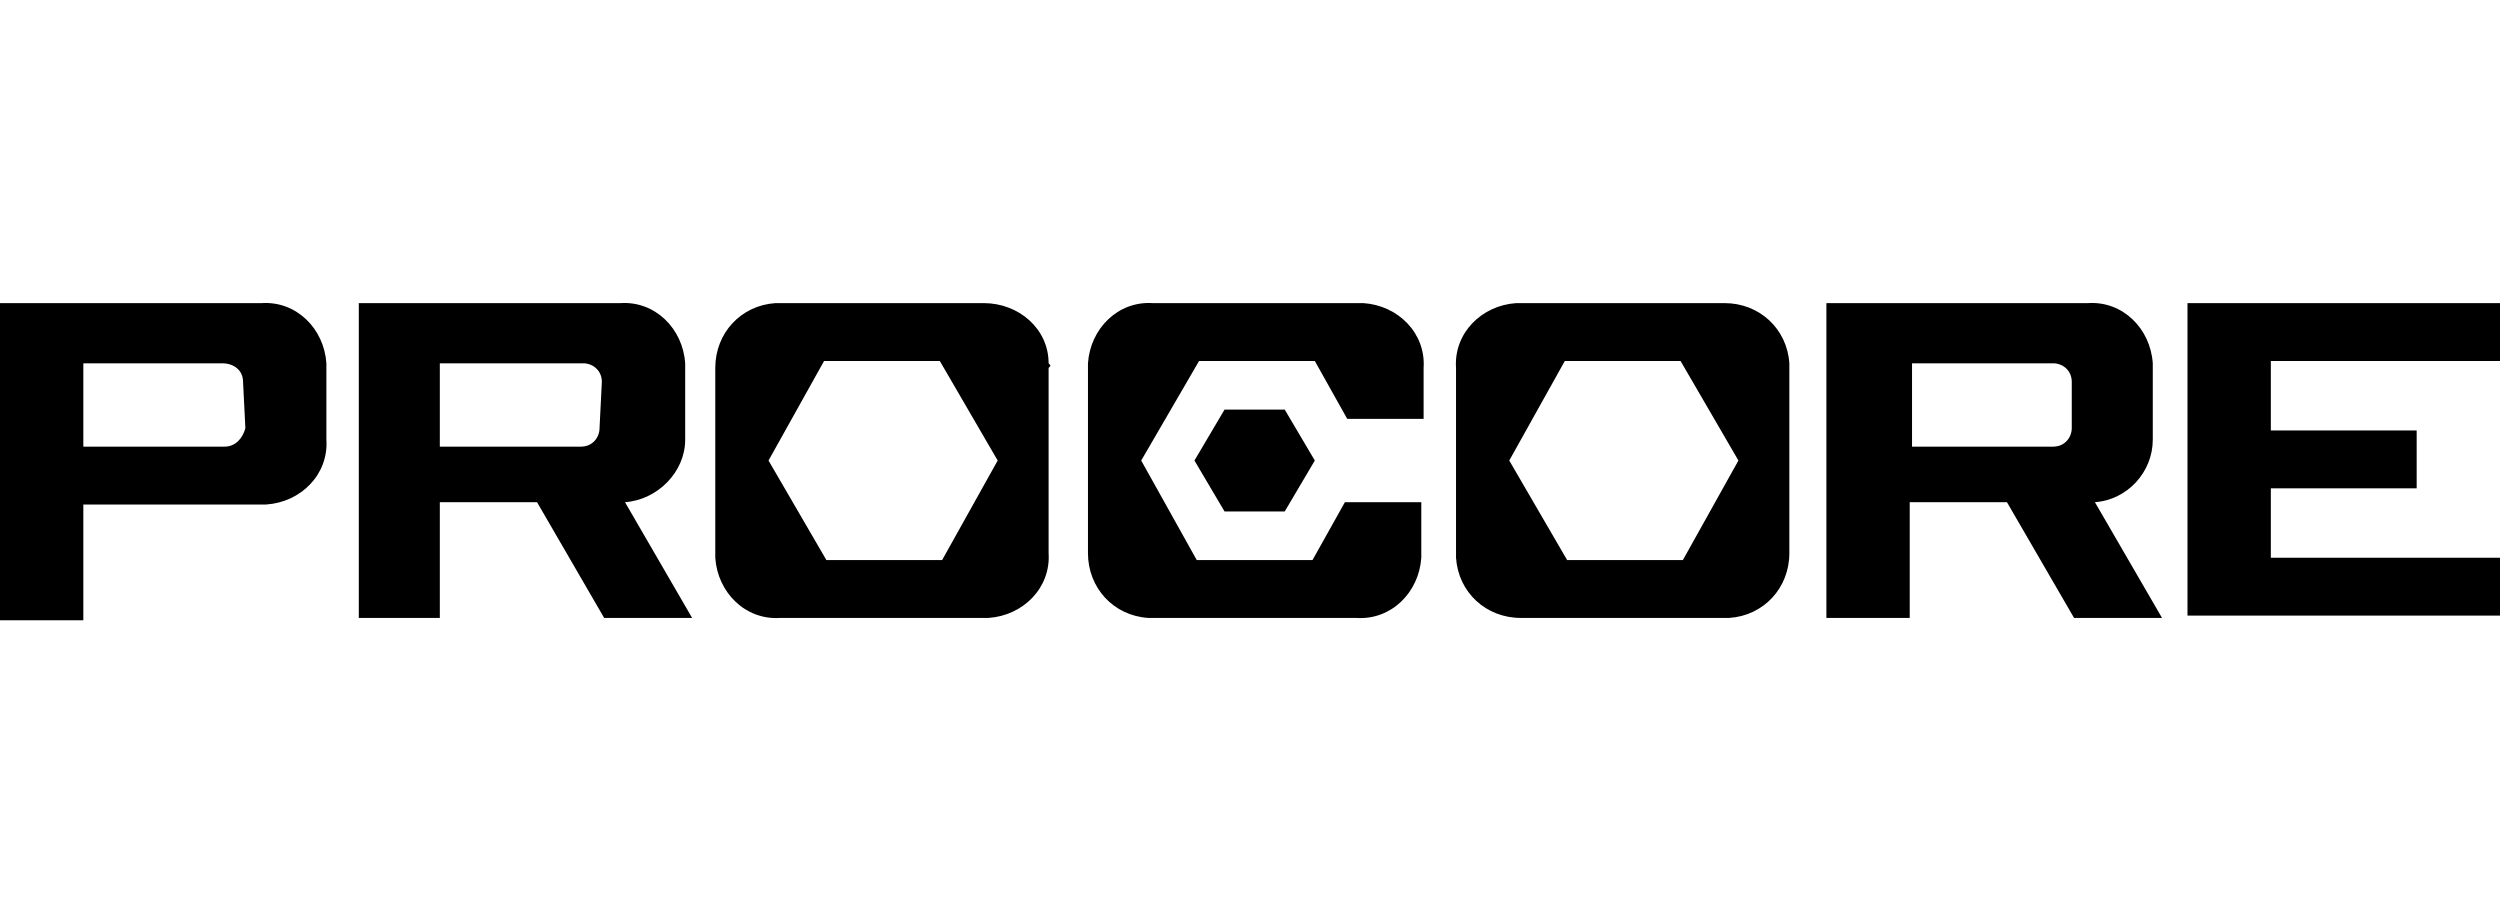
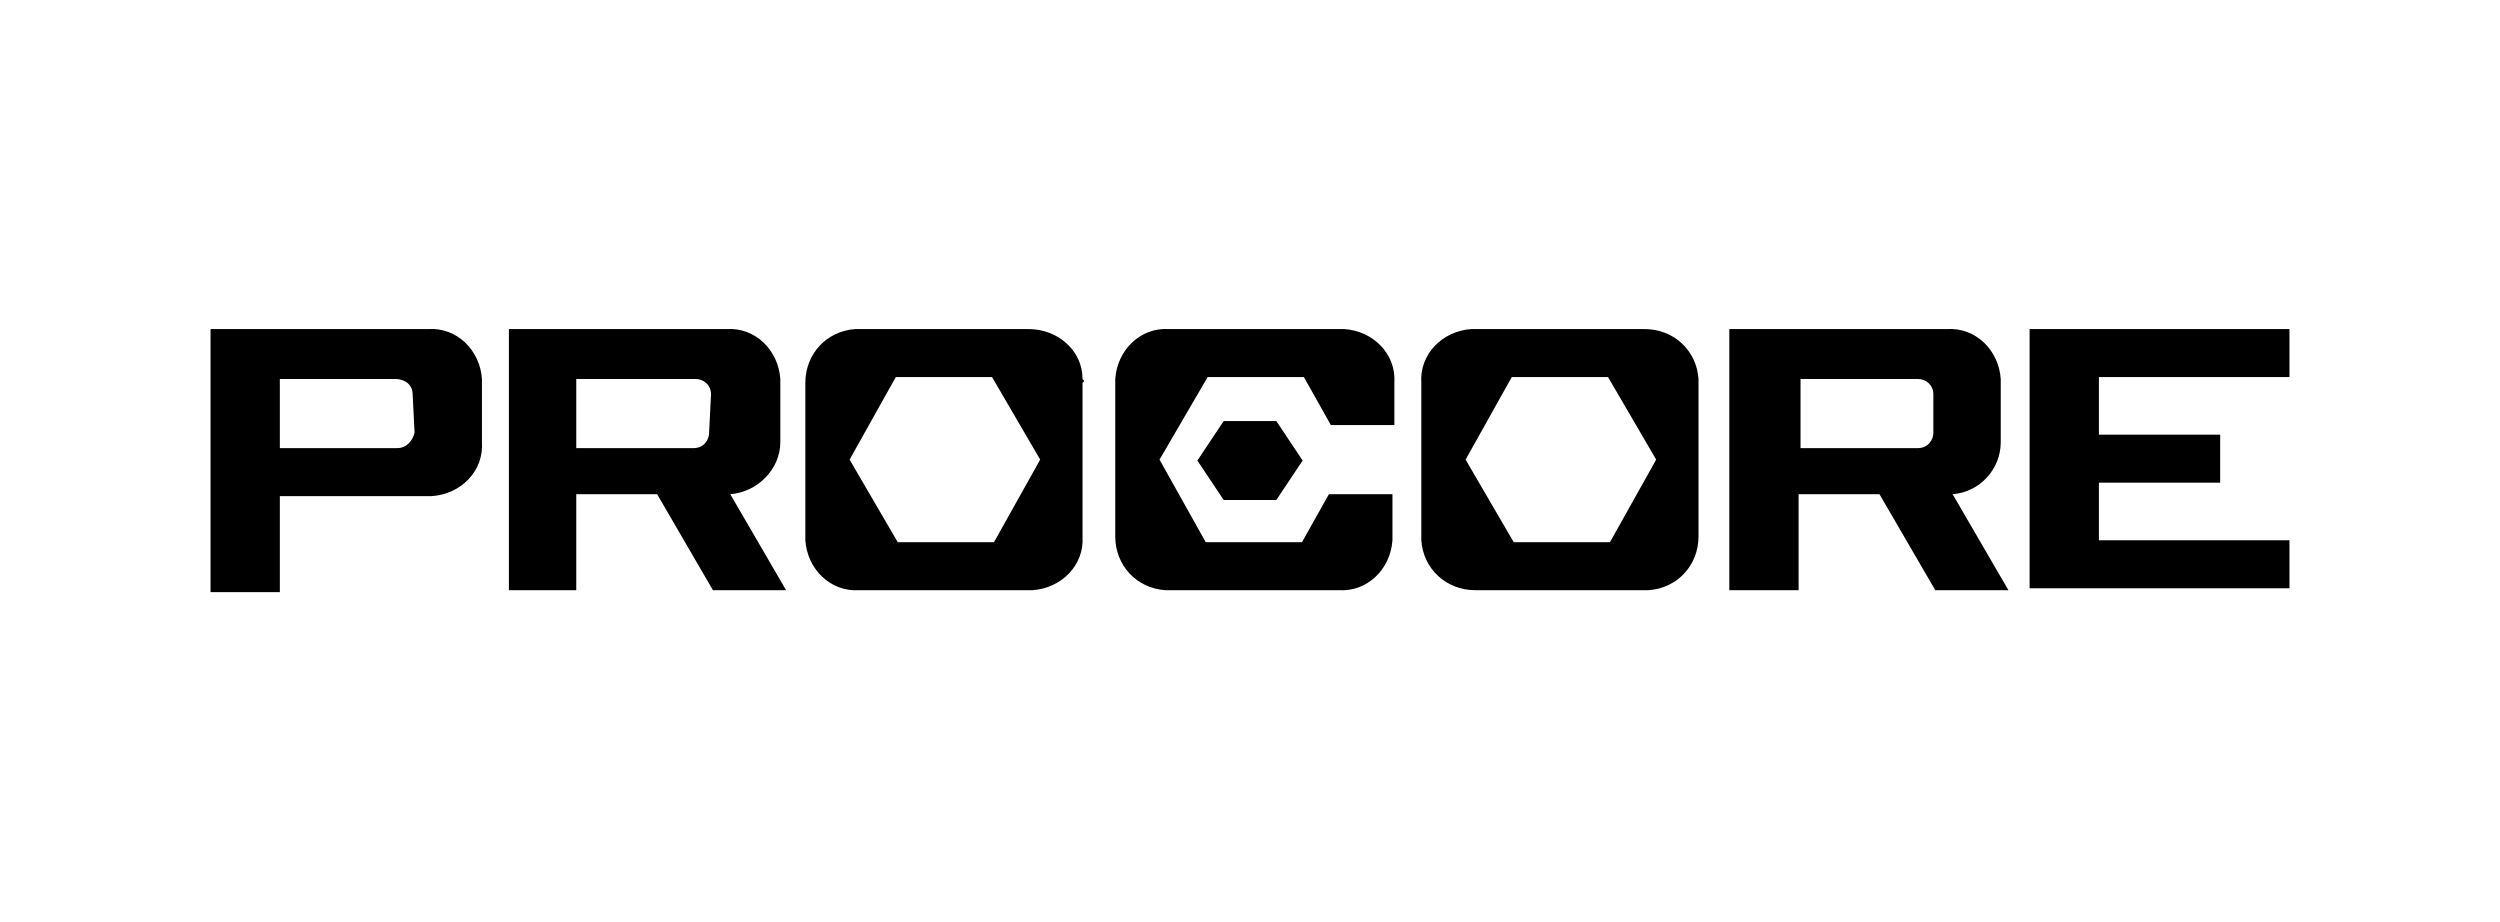
- <svg xmlns="http://www.w3.org/2000/svg" height="70" viewBox="0 0 108 13.6" width="190">
-   <path id="_Compound_Path_" d="M94.5,0H108v2.5h-9.9v3h6.3v2.5h-6.3v3h9.9v2.5H94.5V0z M45.3,2.8v8c0.1,1.5-1.1,2.7-2.6,2.8  c-0.1,0-0.1,0-0.2,0h-8.8c-1.5,0.1-2.7-1.1-2.8-2.6c0-0.1,0-0.1,0-0.2v-8c0-1.5,1.1-2.7,2.6-2.8c0.1,0,0.1,0,0.2,0h8.8  C44,0,45.3,1.1,45.3,2.6C45.4,2.7,45.4,2.7,45.3,2.8z M43.1,6.8l-2.5-4.3h-5l-2.4,4.3l2.5,4.3h5L43.1,6.8z M90.5,8.6l2.9,5h-3.8  l-2.9-5h-4.2v5h-3.6V0h11.3c1.5-0.1,2.7,1.1,2.8,2.6c0,0.1,0,0.1,0,0.2v3.1C93,7.3,91.9,8.5,90.5,8.6z M89.5,3.4  c0-0.5-0.4-0.8-0.8-0.8h-6.1v3.6h6.1c0.5,0,0.8-0.4,0.8-0.8V3.4z M77.3,2.8v8c0,1.5-1.1,2.7-2.6,2.8c-0.1,0-0.1,0-0.2,0h-8.8  c-1.5,0-2.7-1.1-2.8-2.6c0-0.1,0-0.1,0-0.2v-8c-0.1-1.5,1.1-2.7,2.6-2.8c0.1,0,0.1,0,0.2,0h8.8c1.5,0,2.7,1.1,2.8,2.6  C77.3,2.7,77.3,2.7,77.3,2.8z M75.1,6.8l-2.5-4.3h-5l-2.4,4.3l2.5,4.3h5L75.1,6.8z M58.6,0h-8.8c-1.5-0.1-2.7,1.1-2.8,2.6  c0,0.1,0,0.1,0,0.2v8c0,1.5,1.1,2.7,2.6,2.8c0.1,0,0.1,0,0.2,0h8.8c1.5,0.1,2.7-1.1,2.8-2.6c0-0.1,0-0.1,0-0.2V8.6h-3.3l-1.4,2.5h-5  l-2.4-4.3l2.5-4.3h5L58.2,5h3.3V2.8c0.1-1.5-1.1-2.7-2.6-2.8C58.8,0,58.7,0,58.6,0z M27,8.6l2.9,5h-3.8l-2.9-5H19v5h-3.5V0h11.3  c1.5-0.1,2.7,1.1,2.8,2.6c0,0.1,0,0.1,0,0.2v3.1C29.6,7.3,28.4,8.5,27,8.6z M26,3.4c0-0.5-0.4-0.8-0.8-0.8H19v3.6h6.1  c0.5,0,0.8-0.4,0.8-0.8L26,3.4z M14.1,2.8v3.1c0.1,1.5-1.1,2.7-2.6,2.8c-0.1,0-0.1,0-0.2,0H3.6v5H0V0h11.3c1.5-0.1,2.7,1.1,2.8,2.6  C14.1,2.7,14.1,2.7,14.1,2.8z M10.5,3.4c0-0.5-0.4-0.8-0.9-0.8H3.6v3.6h6.1c0.5,0,0.8-0.4,0.9-0.8L10.5,3.4z" />
-   <polygon class="st0" points="52.9,4.6 51.6,6.8 52.9,9 55.5,9 56.8,6.8 55.5,4.6 " />
+ <svg xmlns="http://www.w3.org/2000/svg" width="190" height="70" viewBox="0 0 190 70">
+   <g transform="translate(16 25)">
+     <path d="M138.25,0.009 L158,0.009 L158,3.657 L143.517,3.657 L143.517,8.034 L152.733,8.034 L152.733,11.682 L143.517,11.682 L143.517,16.06 L158,16.06 L158,19.708 L138.25,19.708 L138.25,0.009 Z M66.272,4.094 L66.272,15.768 C66.419,17.957 64.663,19.708 62.469,19.854 C62.322,19.854 62.322,19.854 62.176,19.854 L49.302,19.854 C47.107,20 45.352,18.249 45.206,16.06 C45.206,15.914 45.206,15.914 45.206,15.768 L45.206,4.094 C45.206,1.906 46.815,0.154 49.009,0.009 C49.156,0.009 49.156,0.009 49.302,0.009 L62.176,0.009 C64.37,0.009 66.272,1.614 66.272,3.803 C66.419,3.948 66.419,3.948 66.272,4.094 Z M63.054,9.931 L59.396,3.657 L52.081,3.657 L48.57,9.931 L52.228,16.206 L59.543,16.206 L63.054,9.931 Z M132.398,12.558 L136.641,19.854 L131.081,19.854 L126.839,12.558 L120.694,12.558 L120.694,19.854 L115.428,19.854 L115.428,0.009 L131.959,0.009 C134.154,-0.137 135.909,1.614 136.056,3.803 C136.056,3.948 136.056,3.948 136.056,4.094 L136.056,8.618 C136.056,10.661 134.446,12.412 132.398,12.558 Z M130.935,4.97 C130.935,4.24 130.35,3.803 129.765,3.803 L120.841,3.803 L120.841,9.056 L129.765,9.056 C130.496,9.056 130.935,8.472 130.935,7.888 L130.935,4.97 Z M113.087,4.094 L113.087,15.768 C113.087,17.957 111.478,19.708 109.283,19.854 C109.137,19.854 109.137,19.854 108.991,19.854 L96.117,19.854 C93.922,19.854 92.167,18.249 92.02,16.06 C92.02,15.914 92.02,15.914 92.02,15.768 L92.02,4.094 C91.874,1.906 93.63,0.154 95.824,0.009 C95.97,0.009 95.97,0.009 96.117,0.009 L108.991,0.009 C111.185,0.009 112.941,1.614 113.087,3.803 C113.087,3.948 113.087,3.948 113.087,4.094 Z M109.869,9.931 L106.211,3.657 L98.896,3.657 L95.385,9.931 L99.043,16.206 L106.357,16.206 L109.869,9.931 Z M85.73,0.009 L72.856,0.009 C70.661,-0.137 68.906,1.614 68.759,3.803 C68.759,3.948 68.759,3.948 68.759,4.094 L68.759,15.768 C68.759,17.957 70.369,19.708 72.563,19.854 C72.709,19.854 72.709,19.854 72.856,19.854 L85.73,19.854 C87.924,20 89.68,18.249 89.826,16.06 C89.826,15.914 89.826,15.914 89.826,15.768 L89.826,12.558 L84.998,12.558 L82.95,16.206 L75.635,16.206 L72.124,9.931 L75.781,3.657 L83.096,3.657 L85.144,7.305 L89.972,7.305 L89.972,4.094 C90.119,1.906 88.363,0.154 86.169,0.009 C86.022,0.009 85.876,0.009 85.73,0.009 Z M39.5,12.558 L43.743,19.854 L38.183,19.854 L33.941,12.558 L27.796,12.558 L27.796,19.854 L22.676,19.854 L22.676,0.009 L39.207,0.009 C41.402,-0.137 43.157,1.614 43.304,3.803 C43.304,3.948 43.304,3.948 43.304,4.094 L43.304,8.618 C43.304,10.661 41.548,12.412 39.5,12.558 Z M38.037,4.97 C38.037,4.24 37.452,3.803 36.867,3.803 L27.796,3.803 L27.796,9.056 L36.72,9.056 C37.452,9.056 37.891,8.472 37.891,7.888 L38.037,4.97 Z M20.628,4.094 L20.628,8.618 C20.774,10.807 19.019,12.558 16.824,12.704 C16.678,12.704 16.678,12.704 16.531,12.704 L5.267,12.704 L5.267,20 L0,20 L0,0.009 L16.531,0.009 C18.726,-0.137 20.481,1.614 20.628,3.803 C20.628,3.948 20.628,3.948 20.628,4.094 Z M15.361,4.97 C15.361,4.24 14.776,3.803 14.044,3.803 L5.267,3.803 L5.267,9.056 L14.191,9.056 C14.922,9.056 15.361,8.472 15.507,7.888 L15.361,4.97 Z" />
+     <polygon points="77 7 75 10 77 13 81 13 83 10 81 7" />
+   </g>
</svg>
